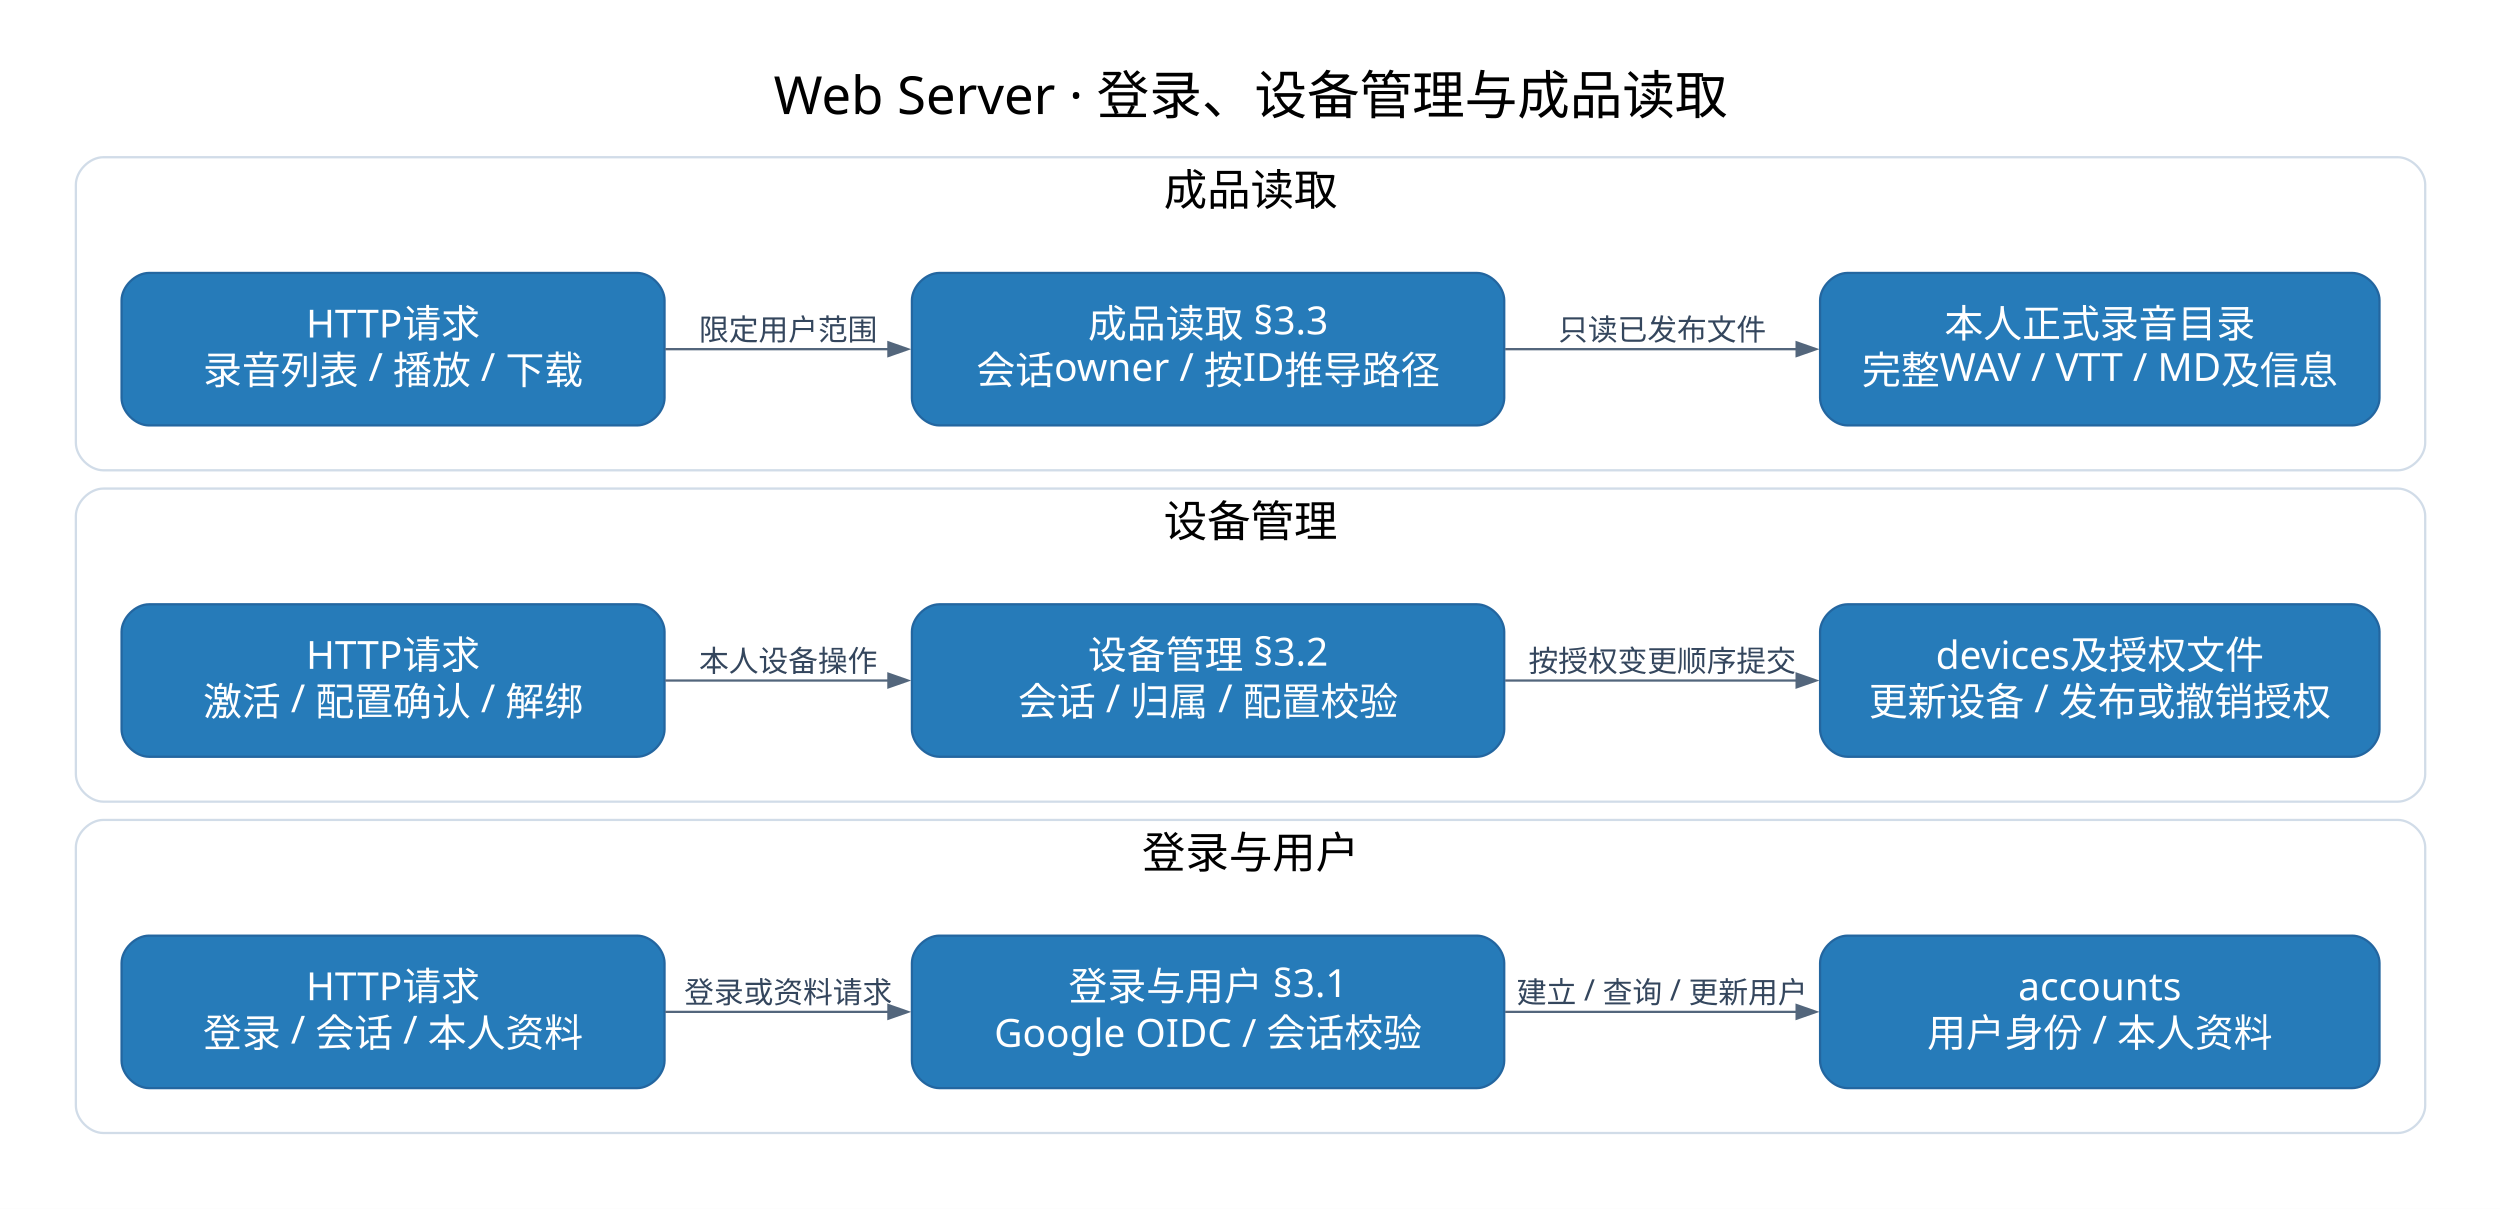
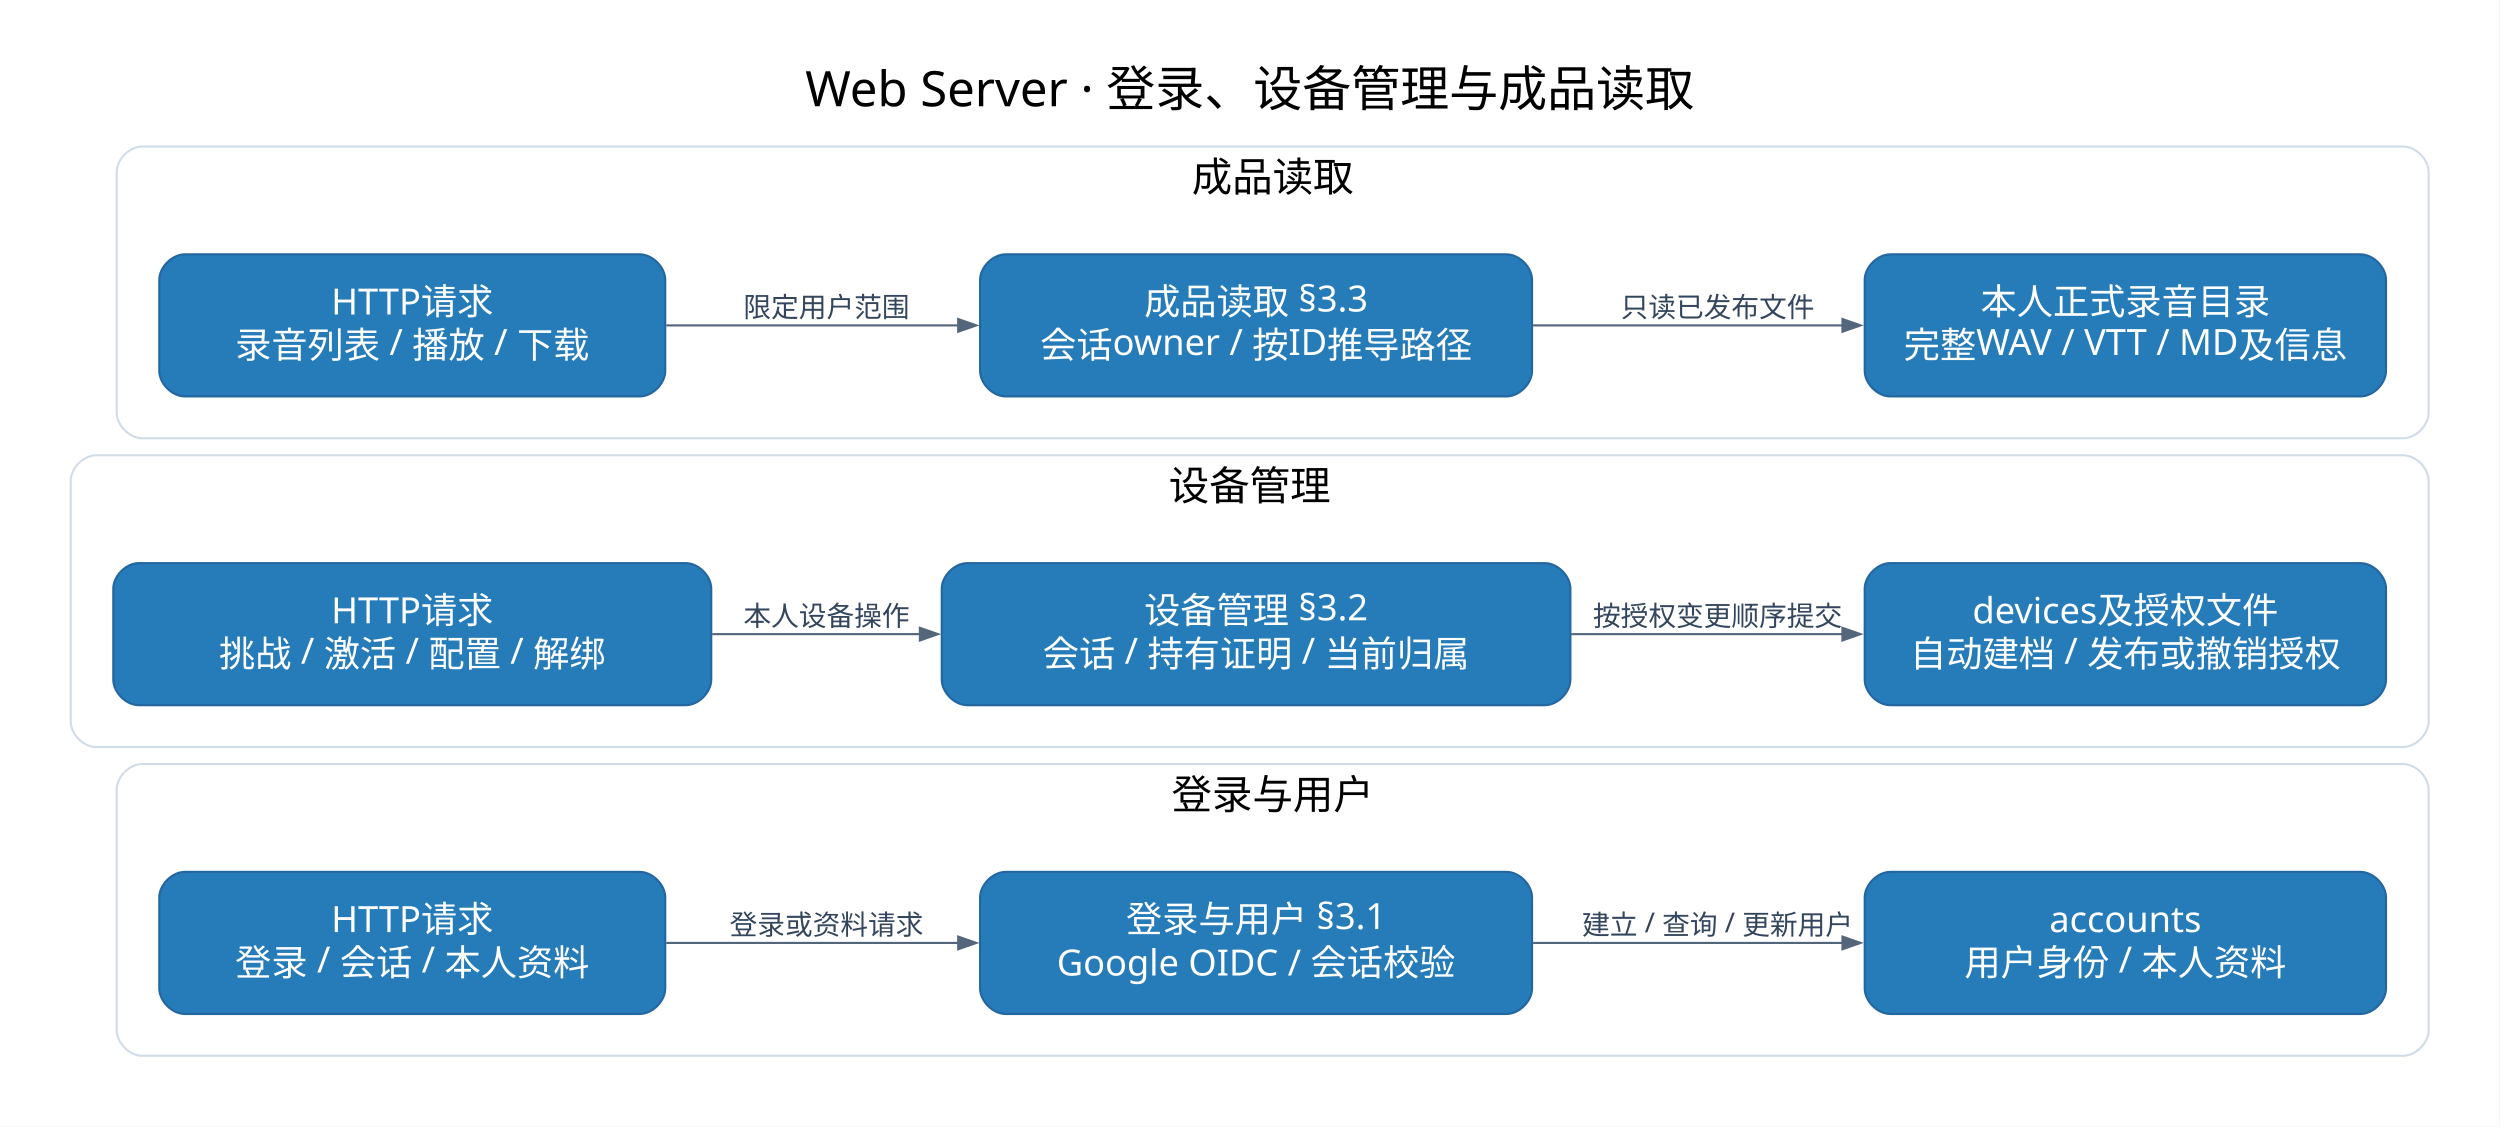
- <svg xmlns="http://www.w3.org/2000/svg" width="1094pt" height="529pt" viewBox="0.00 0.00 1094.00 529.00">
+ <svg xmlns="http://www.w3.org/2000/svg" width="1174pt" height="529pt" viewBox="0.00 0.00 1174.00 529.00">
  <g id="graph0" class="graph" transform="scale(1 1) rotate(0) translate(25.2 503.8)">
-     <polygon fill="white" stroke="none" points="-25.2,25.2 -25.2,-503.8 1069.27,-503.8 1069.27,25.2 -25.2,25.2" />
-     <text xml:space="preserve" text-anchor="middle" x="522.04" y="-453.9" font-family="PingFang SC" font-size="23.00">Web Server · 登录、设备管理与成品读取</text>
+     <polygon fill="white" stroke="none" points="-25.2,25.2 -25.2,-503.8 1148.47,-503.8 1148.47,25.2 -25.2,25.2" />
+     <text xml:space="preserve" text-anchor="middle" x="561.64" y="-453.9" font-family="PingFang SC" font-size="23.00">Web Server · 登录、设备管理与成品读取</text>
    <g id="clust1" class="cluster">
-       <path fill="white" stroke="#d1dce8" d="M20,-8C20,-8 1024.07,-8 1024.07,-8 1030.07,-8 1036.07,-14 1036.07,-20 1036.07,-20 1036.07,-133 1036.07,-133 1036.07,-139 1030.07,-145 1024.07,-145 1024.07,-145 20,-145 20,-145 14,-145 8,-139 8,-133 8,-133 8,-20 8,-20 8,-14 14,-8 20,-8" />
-       <text xml:space="preserve" text-anchor="middle" x="522.04" y="-123.9" font-family="PingFang SC" font-size="19.00">登录与用户</text>
+       <path fill="white" stroke="#d1dce8" d="M41.6,-8C41.6,-8 1103.27,-8 1103.27,-8 1109.27,-8 1115.27,-14 1115.27,-20 1115.27,-20 1115.27,-133 1115.27,-133 1115.27,-139 1109.27,-145 1103.27,-145 1103.27,-145 41.6,-145 41.6,-145 35.6,-145 29.6,-139 29.6,-133 29.6,-133 29.6,-20 29.6,-20 29.6,-14 35.6,-8 41.6,-8" />
+       <text xml:space="preserve" text-anchor="middle" x="572.44" y="-123.9" font-family="PingFang SC" font-size="19.00">登录与用户</text>
    </g>
    <g id="clust2" class="cluster">
-       <path fill="white" stroke="#d1dce8" d="M20,-153C20,-153 1024.07,-153 1024.07,-153 1030.07,-153 1036.07,-159 1036.07,-165 1036.07,-165 1036.07,-278 1036.07,-278 1036.07,-284 1030.07,-290 1024.07,-290 1024.07,-290 20,-290 20,-290 14,-290 8,-284 8,-278 8,-278 8,-165 8,-165 8,-159 14,-153 20,-153" />
-       <text xml:space="preserve" text-anchor="middle" x="522.04" y="-268.9" font-family="PingFang SC" font-size="19.00">设备管理</text>
+       <path fill="white" stroke="#d1dce8" d="M20,-153C20,-153 1103.27,-153 1103.27,-153 1109.27,-153 1115.27,-159 1115.27,-165 1115.27,-165 1115.27,-278 1115.27,-278 1115.27,-284 1109.27,-290 1103.27,-290 1103.27,-290 20,-290 20,-290 14,-290 8,-284 8,-278 8,-278 8,-165 8,-165 8,-159 14,-153 20,-153" />
+       <text xml:space="preserve" text-anchor="middle" x="561.64" y="-268.9" font-family="PingFang SC" font-size="19.00">设备管理</text>
    </g>
    <g id="clust3" class="cluster">
-       <path fill="white" stroke="#d1dce8" d="M20,-298C20,-298 1024.07,-298 1024.07,-298 1030.07,-298 1036.07,-304 1036.07,-310 1036.07,-310 1036.07,-423 1036.07,-423 1036.07,-429 1030.07,-435 1024.07,-435 1024.07,-435 20,-435 20,-435 14,-435 8,-429 8,-423 8,-423 8,-310 8,-310 8,-304 14,-298 20,-298" />
-       <text xml:space="preserve" text-anchor="middle" x="522.04" y="-413.9" font-family="PingFang SC" font-size="19.00">成品读取</text>
+       <path fill="white" stroke="#d1dce8" d="M41.6,-298C41.6,-298 1103.27,-298 1103.27,-298 1109.27,-298 1115.27,-304 1115.27,-310 1115.27,-310 1115.27,-423 1115.27,-423 1115.27,-429 1109.27,-435 1103.27,-435 1103.27,-435 41.6,-435 41.6,-435 35.6,-435 29.6,-429 29.6,-423 29.6,-423 29.6,-310 29.6,-310 29.6,-304 35.6,-298 41.6,-298" />
+       <text xml:space="preserve" text-anchor="middle" x="572.44" y="-413.9" font-family="PingFang SC" font-size="19.00">成品读取</text>
    </g>
    <g id="node1" class="node">
-       <path fill="#267bb9" stroke="#2366a0" d="M253.6,-94.36C253.6,-94.36 40,-94.36 40,-94.36 34,-94.36 28,-88.36 28,-82.36 28,-82.36 28,-39.64 28,-39.64 28,-33.64 34,-27.64 40,-27.64 40,-27.64 253.6,-27.64 253.6,-27.64 259.6,-27.64 265.6,-33.64 265.6,-39.64 265.6,-39.64 265.6,-82.36 265.6,-82.36 265.6,-88.36 259.6,-94.36 253.6,-94.36" />
-       <text xml:space="preserve" text-anchor="middle" x="146.8" y="-66.1" font-family="PingFang SC" font-size="17.00" fill="white">HTTP请求</text>
-       <text xml:space="preserve" text-anchor="middle" x="146.8" y="-45.7" font-family="PingFang SC" font-size="17.00" fill="white">登录 / 会话 / 本人资料</text>
+       <path fill="#267bb9" stroke="#2366a0" d="M275.2,-94.36C275.2,-94.36 61.6,-94.36 61.6,-94.36 55.6,-94.36 49.6,-88.36 49.6,-82.36 49.6,-82.36 49.6,-39.64 49.6,-39.64 49.6,-33.64 55.6,-27.64 61.6,-27.64 61.6,-27.64 275.2,-27.64 275.2,-27.64 281.2,-27.64 287.2,-33.64 287.2,-39.64 287.2,-39.64 287.2,-82.36 287.2,-82.36 287.2,-88.36 281.2,-94.36 275.2,-94.36" />
+       <text xml:space="preserve" text-anchor="middle" x="168.4" y="-66.1" font-family="PingFang SC" font-size="17.00" fill="white">HTTP请求</text>
+       <text xml:space="preserve" text-anchor="middle" x="168.4" y="-45.7" font-family="PingFang SC" font-size="17.00" fill="white">登录 / 会话 / 本人资料</text>
    </g>
    <g id="node2" class="node">
-       <path fill="#267bb9" stroke="#2366a0" d="M621.05,-94.36C621.05,-94.36 385.85,-94.36 385.85,-94.36 379.85,-94.36 373.85,-88.36 373.85,-82.36 373.85,-82.36 373.85,-39.64 373.85,-39.64 373.85,-33.64 379.85,-27.64 385.85,-27.64 385.85,-27.64 621.05,-27.64 621.05,-27.64 627.05,-27.64 633.05,-33.64 633.05,-39.64 633.05,-39.64 633.05,-82.36 633.05,-82.36 633.05,-88.36 627.05,-94.36 621.05,-94.36" />
-       <text xml:space="preserve" text-anchor="middle" x="503.45" y="-66.1" font-family="PingFang SC" font-size="17.00" fill="white">登录与用户 §3.1</text>
-       <text xml:space="preserve" text-anchor="middle" x="503.45" y="-45.7" font-family="PingFang SC" font-size="17.00" fill="white">Google OIDC / 会话校验</text>
+       <path fill="#267bb9" stroke="#2366a0" d="M682.25,-94.36C682.25,-94.36 447.05,-94.36 447.05,-94.36 441.05,-94.36 435.05,-88.36 435.05,-82.36 435.05,-82.36 435.05,-39.64 435.05,-39.64 435.05,-33.64 441.05,-27.64 447.05,-27.64 447.05,-27.64 682.25,-27.64 682.25,-27.64 688.25,-27.64 694.25,-33.64 694.25,-39.64 694.25,-39.64 694.25,-82.36 694.25,-82.36 694.25,-88.36 688.25,-94.36 682.25,-94.36" />
+       <text xml:space="preserve" text-anchor="middle" x="564.65" y="-66.1" font-family="PingFang SC" font-size="17.00" fill="white">登录与用户 §3.1</text>
+       <text xml:space="preserve" text-anchor="middle" x="564.65" y="-45.7" font-family="PingFang SC" font-size="17.00" fill="white">Google OIDC / 会话校验</text>
    </g>
    <g id="edge1" class="edge">
-       <path fill="none" stroke="#53667c" d="M265.89,-61C297.21,-61 331.31,-61 363.62,-61" />
-       <polygon fill="#53667c" stroke="#53667c" points="363.57,-63.98 372.07,-61 363.57,-58.03 363.57,-63.98" />
-       <text xml:space="preserve" text-anchor="middle" x="319.72" y="-64.9" font-family="PingFang SC" font-size="13.00" fill="#34465d">登录或资料请求</text>
+       <path fill="none" stroke="#53667c" d="M287.69,-61C330.9,-61 380.17,-61 424.99,-61" />
+       <polygon fill="#53667c" stroke="#53667c" points="424.77,-63.98 433.27,-61 424.77,-58.03 424.77,-63.98" />
+       <text xml:space="preserve" text-anchor="middle" x="362.92" y="-64.9" font-family="PingFang SC" font-size="13.00" fill="#34465d">登录或资料请求</text>
    </g>
    <g id="node3" class="node">
-       <path fill="#267bb9" stroke="#2366a0" d="M1004.07,-94.36C1004.07,-94.36 783.27,-94.36 783.27,-94.36 777.27,-94.36 771.27,-88.36 771.27,-82.36 771.27,-82.36 771.27,-39.64 771.27,-39.64 771.27,-33.64 777.27,-27.64 783.27,-27.64 783.27,-27.64 1004.07,-27.64 1004.07,-27.64 1010.07,-27.64 1016.07,-33.64 1016.07,-39.64 1016.07,-39.64 1016.07,-82.36 1016.07,-82.36 1016.07,-88.36 1010.07,-94.36 1004.07,-94.36" />
-       <text xml:space="preserve" text-anchor="middle" x="893.67" y="-66.1" font-family="PingFang SC" font-size="17.00" fill="white">accounts</text>
-       <text xml:space="preserve" text-anchor="middle" x="893.67" y="-45.7" font-family="PingFang SC" font-size="17.00" fill="white">用户身份 / 本人资料</text>
+       <path fill="#267bb9" stroke="#2366a0" d="M1083.27,-94.36C1083.27,-94.36 862.47,-94.36 862.47,-94.36 856.47,-94.36 850.47,-88.36 850.47,-82.36 850.47,-82.36 850.47,-39.64 850.47,-39.64 850.47,-33.64 856.47,-27.64 862.47,-27.64 862.47,-27.64 1083.27,-27.64 1083.27,-27.64 1089.27,-27.64 1095.27,-33.64 1095.27,-39.64 1095.27,-39.64 1095.27,-82.36 1095.27,-82.36 1095.27,-88.36 1089.27,-94.36 1083.27,-94.36" />
+       <text xml:space="preserve" text-anchor="middle" x="972.87" y="-66.1" font-family="PingFang SC" font-size="17.00" fill="white">accounts</text>
+       <text xml:space="preserve" text-anchor="middle" x="972.87" y="-45.7" font-family="PingFang SC" font-size="17.00" fill="white">用户身份 / 本人资料</text>
    </g>
    <g id="edge2" class="edge">
-       <path fill="none" stroke="#53667c" d="M633.45,-61C674.51,-61 719.97,-61 761.2,-61" />
-       <polygon fill="#53667c" stroke="#53667c" points="761.01,-63.98 769.51,-61 761.01,-58.03 761.01,-63.98" />
-       <text xml:space="preserve" text-anchor="middle" x="702.16" y="-64.9" font-family="PingFang SC" font-size="13.00" fill="#34465d">建立 / 查询 / 更新用户</text>
+       <path fill="none" stroke="#53667c" d="M694.74,-61C741.15,-61 793.54,-61 840.18,-61" />
+       <polygon fill="#53667c" stroke="#53667c" points="840.02,-63.98 848.52,-61 840.02,-58.03 840.02,-63.98" />
+       <text xml:space="preserve" text-anchor="middle" x="781.36" y="-64.9" font-family="PingFang SC" font-size="13.00" fill="#34465d">建立 / 查询 / 更新用户</text>
    </g>
    <g id="node4" class="node">
-       <path fill="#267bb9" stroke="#2366a0" d="M253.6,-239.36C253.6,-239.36 40,-239.36 40,-239.36 34,-239.36 28,-233.36 28,-227.36 28,-227.36 28,-184.64 28,-184.64 28,-178.64 34,-172.64 40,-172.64 40,-172.64 253.6,-172.64 253.6,-172.64 259.6,-172.64 265.6,-178.64 265.6,-184.64 265.6,-184.64 265.6,-227.36 265.6,-227.36 265.6,-233.36 259.6,-239.36 253.6,-239.36" />
-       <text xml:space="preserve" text-anchor="middle" x="146.8" y="-211.1" font-family="PingFang SC" font-size="17.00" fill="white">HTTP请求</text>
-       <text xml:space="preserve" text-anchor="middle" x="146.8" y="-190.7" font-family="PingFang SC" font-size="17.00" fill="white">激活 / 配置确认 / 解绑</text>
+       <path fill="#267bb9" stroke="#2366a0" d="M296.8,-239.36C296.8,-239.36 40,-239.36 40,-239.36 34,-239.36 28,-233.36 28,-227.36 28,-227.36 28,-184.64 28,-184.64 28,-178.64 34,-172.64 40,-172.64 40,-172.64 296.8,-172.64 296.8,-172.64 302.8,-172.64 308.8,-178.64 308.8,-184.64 308.8,-184.64 308.8,-227.36 308.8,-227.36 308.8,-233.36 302.8,-239.36 296.8,-239.36" />
+       <text xml:space="preserve" text-anchor="middle" x="168.4" y="-211.1" font-family="PingFang SC" font-size="17.00" fill="white">HTTP请求</text>
+       <text xml:space="preserve" text-anchor="middle" x="168.4" y="-190.7" font-family="PingFang SC" font-size="17.00" fill="white">挑战 / 激活 / 配置 / 解绑</text>
    </g>
    <g id="node5" class="node">
-       <path fill="#267bb9" stroke="#2366a0" d="M621.05,-239.36C621.05,-239.36 385.85,-239.36 385.85,-239.36 379.85,-239.36 373.85,-233.36 373.85,-227.36 373.85,-227.36 373.85,-184.64 373.85,-184.64 373.85,-178.64 379.85,-172.64 385.85,-172.64 385.85,-172.64 621.05,-172.64 621.05,-172.64 627.05,-172.64 633.05,-178.64 633.05,-184.64 633.05,-184.64 633.05,-227.36 633.05,-227.36 633.05,-233.36 627.05,-239.36 621.05,-239.36" />
-       <text xml:space="preserve" text-anchor="middle" x="503.45" y="-211.1" font-family="PingFang SC" font-size="17.00" fill="white">设备管理 §3.2</text>
-       <text xml:space="preserve" text-anchor="middle" x="503.45" y="-190.7" font-family="PingFang SC" font-size="17.00" fill="white">会话 / 归属 / 配置校验</text>
+       <path fill="#267bb9" stroke="#2366a0" d="M700.25,-239.36C700.25,-239.36 429.05,-239.36 429.05,-239.36 423.05,-239.36 417.05,-233.36 417.05,-227.36 417.05,-227.36 417.05,-184.64 417.05,-184.64 417.05,-178.64 423.05,-172.64 429.05,-172.64 429.05,-172.64 700.25,-172.64 700.25,-172.64 706.25,-172.64 712.25,-178.64 712.25,-184.64 712.25,-184.64 712.25,-227.36 712.25,-227.36 712.25,-233.36 706.25,-239.36 700.25,-239.36" />
+       <text xml:space="preserve" text-anchor="middle" x="564.65" y="-211.1" font-family="PingFang SC" font-size="17.00" fill="white">设备管理 §3.2</text>
+       <text xml:space="preserve" text-anchor="middle" x="564.65" y="-190.7" font-family="PingFang SC" font-size="17.00" fill="white">会话 / 持有证明 / 当前归属</text>
    </g>
    <g id="edge3" class="edge">
-       <path fill="none" stroke="#53667c" d="M265.89,-206C297.21,-206 331.31,-206 363.62,-206" />
-       <polygon fill="#53667c" stroke="#53667c" points="363.57,-208.98 372.07,-206 363.57,-203.03 363.57,-208.98" />
-       <text xml:space="preserve" text-anchor="middle" x="319.72" y="-209.9" font-family="PingFang SC" font-size="13.00" fill="#34465d">本人设备操作</text>
+       <path fill="none" stroke="#53667c" d="M309.23,-206C340.83,-206 374.59,-206 406.84,-206" />
+       <polygon fill="#53667c" stroke="#53667c" points="406.78,-208.98 415.28,-206 406.78,-203.03 406.78,-208.98" />
+       <text xml:space="preserve" text-anchor="middle" x="362.92" y="-209.9" font-family="PingFang SC" font-size="13.00" fill="#34465d">本人设备操作</text>
    </g>
    <g id="node6" class="node">
-       <path fill="#267bb9" stroke="#2366a0" d="M1004.07,-239.36C1004.07,-239.36 783.27,-239.36 783.27,-239.36 777.27,-239.36 771.27,-233.36 771.27,-227.36 771.27,-227.36 771.27,-184.64 771.27,-184.64 771.27,-178.64 777.27,-172.64 783.27,-172.64 783.27,-172.64 1004.07,-172.64 1004.07,-172.64 1010.07,-172.64 1016.07,-178.64 1016.07,-184.64 1016.07,-184.64 1016.07,-227.36 1016.07,-227.36 1016.07,-233.36 1010.07,-239.36 1004.07,-239.36" />
-       <text xml:space="preserve" text-anchor="middle" x="893.67" y="-211.1" font-family="PingFang SC" font-size="17.00" fill="white">devices及授权文件</text>
-       <text xml:space="preserve" text-anchor="middle" x="893.67" y="-190.7" font-family="PingFang SC" font-size="17.00" fill="white">更新设备 / 发布或撤销授权</text>
+       <path fill="#267bb9" stroke="#2366a0" d="M1083.27,-239.36C1083.27,-239.36 862.47,-239.36 862.47,-239.36 856.47,-239.36 850.47,-233.36 850.47,-227.36 850.47,-227.36 850.47,-184.64 850.47,-184.64 850.47,-178.64 856.47,-172.64 862.47,-172.64 862.47,-172.64 1083.27,-172.64 1083.27,-172.64 1089.27,-172.64 1095.27,-178.64 1095.27,-184.64 1095.27,-184.64 1095.27,-227.36 1095.27,-227.36 1095.27,-233.36 1089.27,-239.36 1083.27,-239.36" />
+       <text xml:space="preserve" text-anchor="middle" x="972.87" y="-211.1" font-family="PingFang SC" font-size="17.00" fill="white">devices及授权文件</text>
+       <text xml:space="preserve" text-anchor="middle" x="972.87" y="-190.7" font-family="PingFang SC" font-size="17.00" fill="white">自动建档 / 发布或撤销授权</text>
    </g>
    <g id="edge4" class="edge">
-       <path fill="none" stroke="#53667c" d="M633.45,-206C674.51,-206 719.97,-206 761.2,-206" />
-       <polygon fill="#53667c" stroke="#53667c" points="761.01,-208.98 769.51,-206 761.01,-203.03 761.01,-208.98" />
-       <text xml:space="preserve" text-anchor="middle" x="702.16" y="-209.9" font-family="PingFang SC" font-size="13.00" fill="#34465d">按授权变更顺序提交</text>
+       <path fill="none" stroke="#53667c" d="M712.59,-206C754.25,-206 799.33,-206 840.03,-206" />
+       <polygon fill="#53667c" stroke="#53667c" points="839.99,-208.98 848.49,-206 839.99,-203.03 839.99,-208.98" />
+       <text xml:space="preserve" text-anchor="middle" x="781.36" y="-209.9" font-family="PingFang SC" font-size="13.00" fill="#34465d">按授权变更顺序提交</text>
    </g>
    <g id="node7" class="node">
-       <path fill="#267bb9" stroke="#2366a0" d="M253.6,-384.36C253.6,-384.36 40,-384.36 40,-384.36 34,-384.36 28,-378.36 28,-372.36 28,-372.36 28,-329.64 28,-329.64 28,-323.64 34,-317.64 40,-317.64 40,-317.64 253.6,-317.64 253.6,-317.64 259.6,-317.64 265.6,-323.64 265.6,-329.64 265.6,-329.64 265.6,-372.36 265.6,-372.36 265.6,-378.36 259.6,-384.36 253.6,-384.36" />
-       <text xml:space="preserve" text-anchor="middle" x="146.8" y="-356.1" font-family="PingFang SC" font-size="17.00" fill="white">HTTP请求</text>
-       <text xml:space="preserve" text-anchor="middle" x="146.8" y="-335.7" font-family="PingFang SC" font-size="17.00" fill="white">录音列表 / 播放 / 下载</text>
+       <path fill="#267bb9" stroke="#2366a0" d="M275.2,-384.36C275.2,-384.36 61.6,-384.36 61.6,-384.36 55.6,-384.36 49.6,-378.36 49.6,-372.36 49.6,-372.36 49.6,-329.64 49.6,-329.64 49.6,-323.64 55.6,-317.64 61.6,-317.64 61.6,-317.64 275.2,-317.64 275.2,-317.64 281.2,-317.64 287.2,-323.64 287.2,-329.64 287.2,-329.64 287.2,-372.36 287.2,-372.36 287.2,-378.36 281.2,-384.36 275.2,-384.36" />
+       <text xml:space="preserve" text-anchor="middle" x="168.4" y="-356.1" font-family="PingFang SC" font-size="17.00" fill="white">HTTP请求</text>
+       <text xml:space="preserve" text-anchor="middle" x="168.4" y="-335.7" font-family="PingFang SC" font-size="17.00" fill="white">录音列表 / 播放 / 下载</text>
    </g>
    <g id="node8" class="node">
-       <path fill="#267bb9" stroke="#2366a0" d="M621.05,-384.36C621.05,-384.36 385.85,-384.36 385.85,-384.36 379.85,-384.36 373.85,-378.36 373.85,-372.36 373.85,-372.36 373.85,-329.64 373.85,-329.64 373.85,-323.64 379.85,-317.64 385.85,-317.64 385.85,-317.64 621.05,-317.64 621.05,-317.64 627.05,-317.64 633.05,-323.64 633.05,-329.64 633.05,-329.64 633.05,-372.36 633.05,-372.36 633.05,-378.36 627.05,-384.36 621.05,-384.36" />
-       <text xml:space="preserve" text-anchor="middle" x="503.45" y="-356.1" font-family="PingFang SC" font-size="17.00" fill="white">成品读取 §3.3</text>
-       <text xml:space="preserve" text-anchor="middle" x="503.45" y="-335.7" font-family="PingFang SC" font-size="17.00" fill="white">会话owner / 按ID推导路径</text>
+       <path fill="#267bb9" stroke="#2366a0" d="M682.25,-384.36C682.25,-384.36 447.05,-384.36 447.05,-384.36 441.05,-384.36 435.05,-378.36 435.05,-372.36 435.05,-372.36 435.05,-329.64 435.05,-329.64 435.05,-323.64 441.05,-317.64 447.05,-317.64 447.05,-317.64 682.25,-317.64 682.25,-317.64 688.25,-317.64 694.25,-323.64 694.25,-329.64 694.25,-329.64 694.25,-372.36 694.25,-372.36 694.25,-378.36 688.25,-384.36 682.25,-384.36" />
+       <text xml:space="preserve" text-anchor="middle" x="564.65" y="-356.1" font-family="PingFang SC" font-size="17.00" fill="white">成品读取 §3.3</text>
+       <text xml:space="preserve" text-anchor="middle" x="564.65" y="-335.7" font-family="PingFang SC" font-size="17.00" fill="white">会话owner / 按ID推导路径</text>
    </g>
    <g id="edge5" class="edge">
-       <path fill="none" stroke="#53667c" d="M265.89,-351C297.21,-351 331.31,-351 363.62,-351" />
-       <polygon fill="#53667c" stroke="#53667c" points="363.57,-353.98 372.07,-351 363.57,-348.03 363.57,-353.98" />
-       <text xml:space="preserve" text-anchor="middle" x="319.72" y="-354.9" font-family="PingFang SC" font-size="13.00" fill="#34465d">限定用户范围</text>
+       <path fill="none" stroke="#53667c" d="M287.69,-351C330.9,-351 380.17,-351 424.99,-351" />
+       <polygon fill="#53667c" stroke="#53667c" points="424.77,-353.98 433.27,-351 424.77,-348.03 424.77,-353.98" />
+       <text xml:space="preserve" text-anchor="middle" x="362.92" y="-354.9" font-family="PingFang SC" font-size="13.00" fill="#34465d">限定用户范围</text>
    </g>
    <g id="node9" class="node">
-       <path fill="#267bb9" stroke="#2366a0" d="M1004.07,-384.36C1004.07,-384.36 783.27,-384.36 783.27,-384.36 777.27,-384.36 771.27,-378.36 771.27,-372.36 771.27,-372.36 771.27,-329.64 771.27,-329.64 771.27,-323.64 777.27,-317.64 783.27,-317.64 783.27,-317.64 1004.07,-317.64 1004.07,-317.64 1010.07,-317.64 1016.07,-323.64 1016.07,-329.64 1016.07,-329.64 1016.07,-372.36 1016.07,-372.36 1016.07,-378.36 1010.07,-384.36 1004.07,-384.36" />
-       <text xml:space="preserve" text-anchor="middle" x="893.67" y="-356.1" font-family="PingFang SC" font-size="17.00" fill="white">本人正式录音目录</text>
-       <text xml:space="preserve" text-anchor="middle" x="893.67" y="-335.7" font-family="PingFang SC" font-size="17.00" fill="white">完整WAV / VTT / MD及信息</text>
+       <path fill="#267bb9" stroke="#2366a0" d="M1083.27,-384.36C1083.27,-384.36 862.47,-384.36 862.47,-384.36 856.47,-384.36 850.47,-378.36 850.47,-372.36 850.47,-372.36 850.47,-329.64 850.47,-329.64 850.47,-323.64 856.47,-317.64 862.47,-317.64 862.47,-317.64 1083.27,-317.64 1083.27,-317.64 1089.27,-317.64 1095.27,-323.64 1095.27,-329.64 1095.27,-329.64 1095.27,-372.36 1095.27,-372.36 1095.27,-378.36 1089.27,-384.36 1083.27,-384.36" />
+       <text xml:space="preserve" text-anchor="middle" x="972.87" y="-356.1" font-family="PingFang SC" font-size="17.00" fill="white">本人正式录音目录</text>
+       <text xml:space="preserve" text-anchor="middle" x="972.87" y="-335.7" font-family="PingFang SC" font-size="17.00" fill="white">完整WAV / VTT / MD及信息</text>
    </g>
    <g id="edge6" class="edge">
-       <path fill="none" stroke="#53667c" d="M633.45,-351C674.51,-351 719.97,-351 761.2,-351" />
-       <polygon fill="#53667c" stroke="#53667c" points="761.01,-353.98 769.51,-351 761.01,-348.03 761.01,-353.98" />
-       <text xml:space="preserve" text-anchor="middle" x="702.16" y="-354.9" font-family="PingFang SC" font-size="13.00" fill="#34465d">只读已发布文件</text>
+       <path fill="none" stroke="#53667c" d="M694.74,-351C741.15,-351 793.54,-351 840.18,-351" />
+       <polygon fill="#53667c" stroke="#53667c" points="840.02,-353.98 848.52,-351 840.02,-348.03 840.02,-353.98" />
+       <text xml:space="preserve" text-anchor="middle" x="781.36" y="-354.9" font-family="PingFang SC" font-size="13.00" fill="#34465d">只读已发布文件</text>
    </g>
  </g>
</svg>
